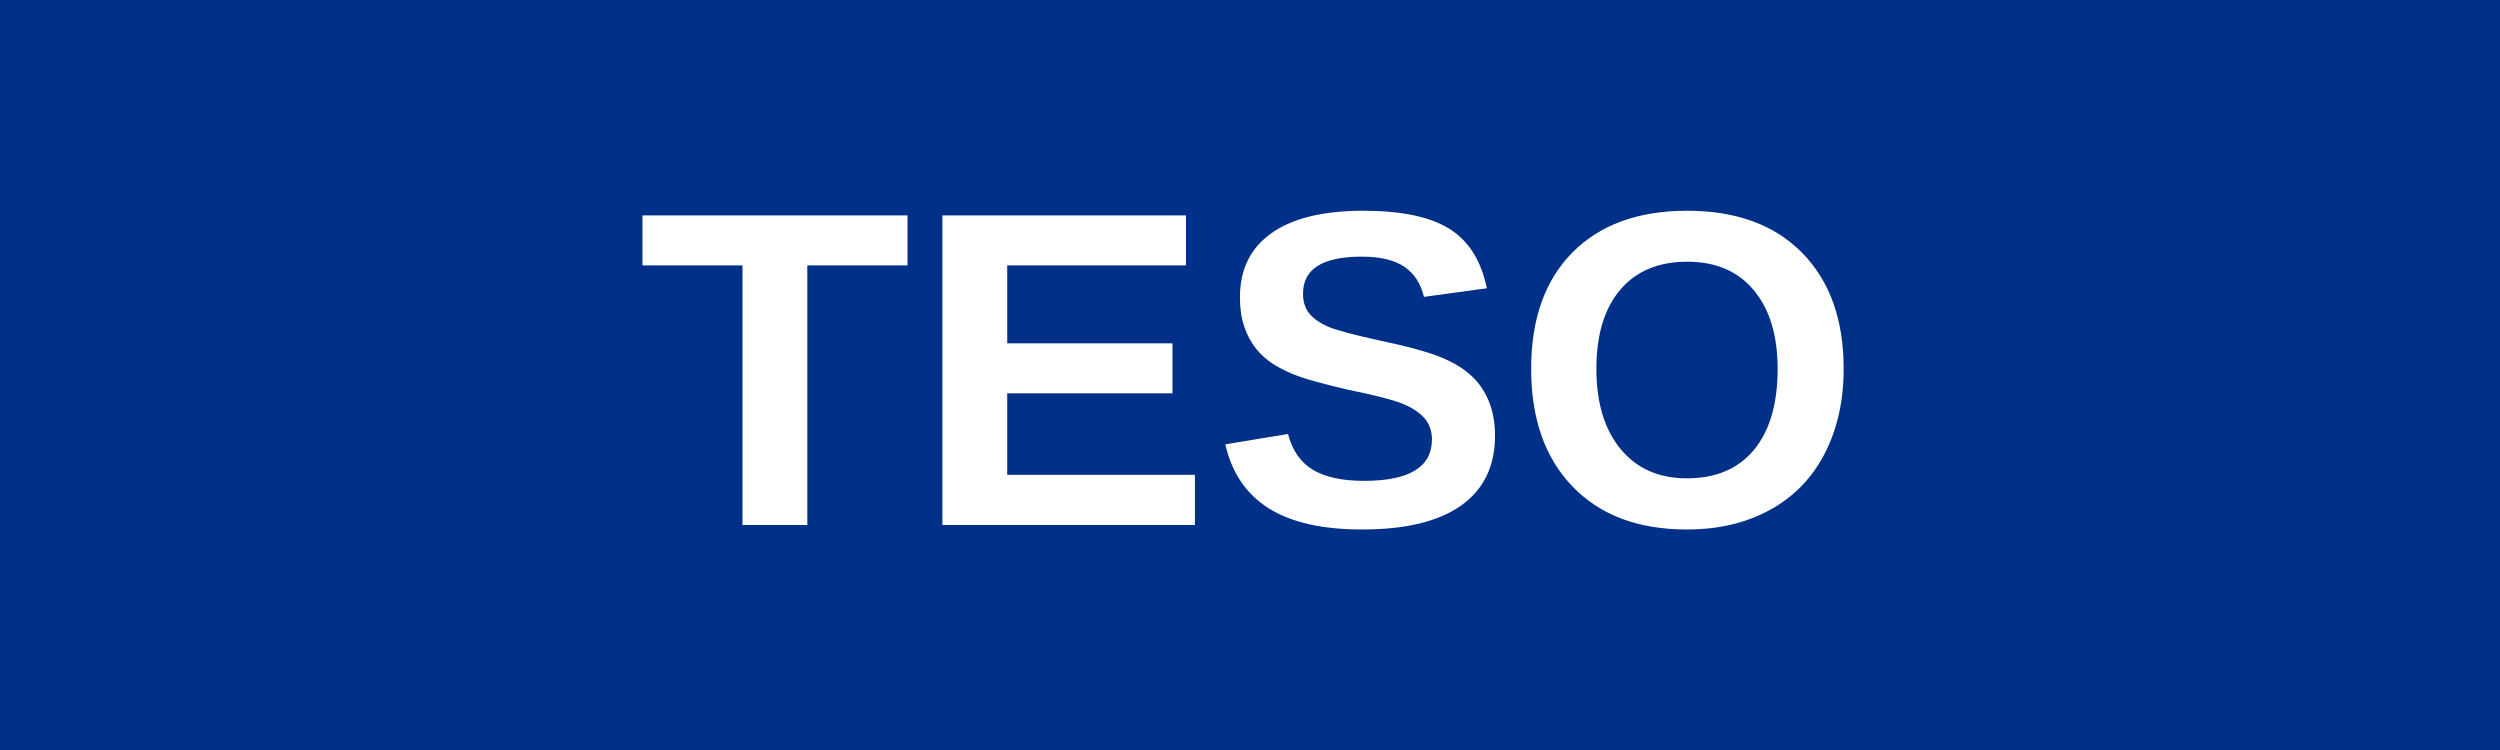
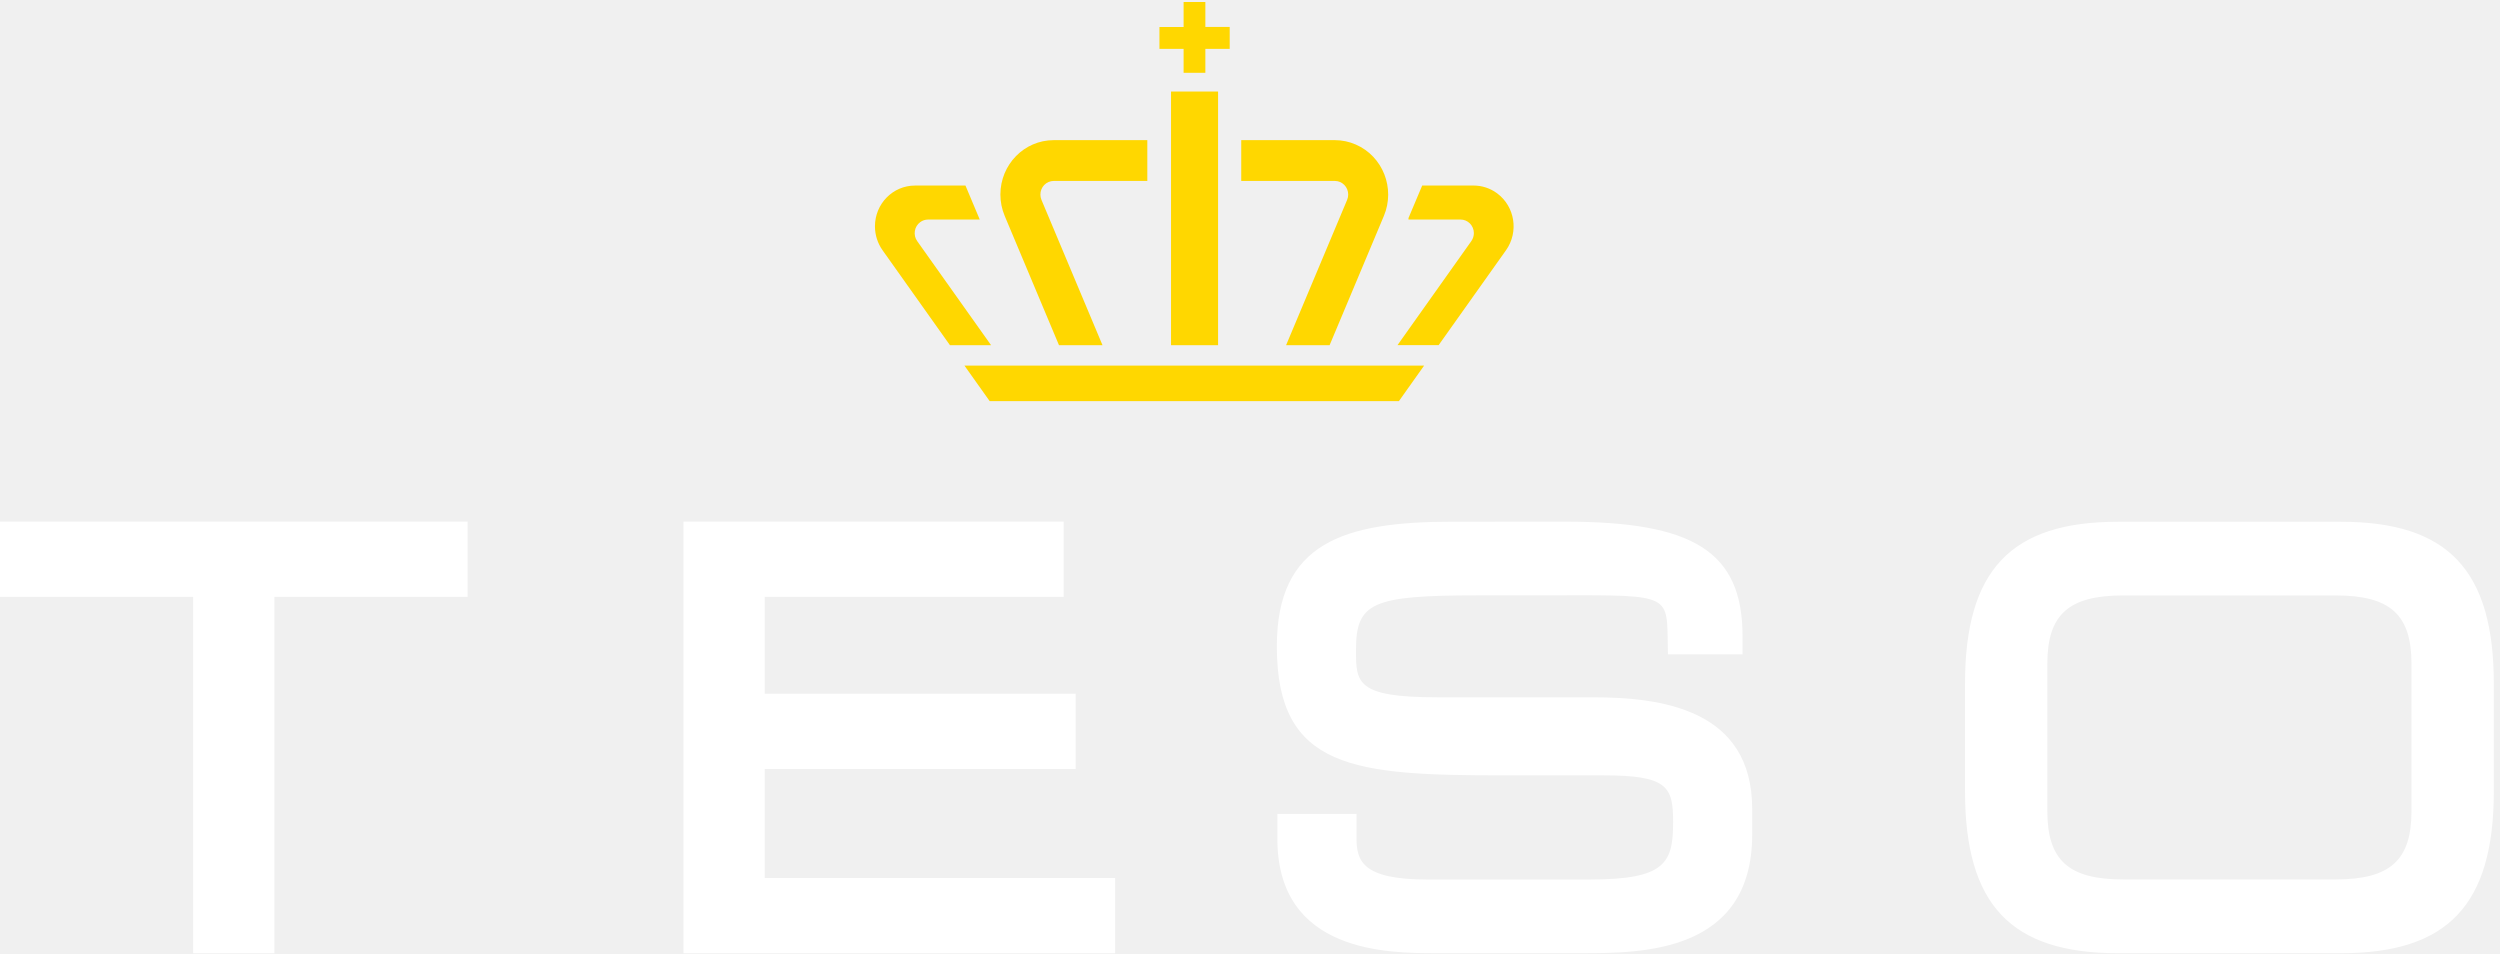
- <svg xmlns="http://www.w3.org/2000/svg" viewBox="0 0 200 60">
-   <rect width="200" height="60" fill="#003087" />
-   <text x="100" y="42" font-family="Arial, sans-serif" font-size="36" font-weight="bold" fill="white" text-anchor="middle">TESO</text>
+ <svg xmlns="http://www.w3.org/2000/svg" width="139" height="53">
+   <g fill="none" fill-rule="evenodd">
+     <path fill="#FFF" d="M25.179 29H0v4.185h10.738V53h4.519V33.185H26V29zM58.316 29H38v24h24v-4.182H42.519v-6.063h17.287v-4.183H42.519v-5.387h16.621V29zM80.743 29.008l6.271-.004c7.105 0 9.872 1.629 9.872 6.378v.999h-4.149l-.013-.826c-.046-2.674-.046-2.453-7.462-2.453h-3.092c-5.892 0-6.777.398-6.777 3.045 0 1.802 0 2.623 4.519 2.623h8.622c3.817 0 8.888.643 8.888 6.209v1.417c0 6.601-6.169 6.601-9.482 6.601h-8.087c-2.643 0-8.831 0-8.831-6.359v-1.382h4.4v1.321c0 1.269.294 2.324 3.925 2.324h9.04c4.217 0 4.638-.924 4.638-3.197 0-1.958-.301-2.594-3.867-2.594h-5.531c-8.301 0-12.635-.319-12.635-7.172 0-5.77 3.731-6.931 9.75-6.931zM117.76 29.01c-5.962 0-8.505 2.693-8.505 9.009v5.97c0 6.314 2.542 9.01 8.505 9.01h12.395c5.958 0 8.501-2.696 8.501-9.01v-5.97c0-6.316-2.543-9.009-8.501-9.009h-12.395zm-3.928 16.091V36.903c0-2.733 1.184-3.797 4.22-3.797h11.804c3.039 0 4.222 1.064 4.222 3.797v8.197c0 2.733-1.183 3.797-4.222 3.797h-11.804c-3.036.003-4.22-1.064-4.22-3.797z" />
+     <path d="M65.808 2.717v1.329h1.21V2.717h1.353V1.499h-1.353V.11h-1.21v1.39h-1.343v1.217h1.343zM53.622 20.326h25.56l-1.404 1.978H55.027l-1.405-1.978zm1.483-1.134h-2.288l-3.747-5.278c-.274-.387-.423-.853-.423-1.33 0-1.252.996-2.267 2.225-2.267h2.808l.794 1.89h-2.876c-.156 0-.308.051-.435.144-.332.245-.406.718-.166 1.056l4.108 5.787zm22.594 0l4.107-5.787c.092-.13.141-.284.141-.443 0-.418-.332-.756-.741-.756h-2.894v-.083l.762-1.807h2.858c.468 0 .925.151 1.304.43.996.735 1.218 2.153.498 3.167l-3.747 5.278h-2.288zm-6.192 0l3.393-8.078c.04-.094.06-.195.06-.298 0-.417-.332-.756-.741-.756H69.013V7.792h5.204c.401 0 .798.084 1.167.245 1.505.657 2.203 2.434 1.559 3.97l-3.017 7.185h-2.42zm-6.398 0V5.091h2.616V19.193h-2.616zm-9.247-7.186c-.158-.376-.24-.781-.24-1.19 0-1.67 1.328-3.024 2.966-3.024h5.203v2.268h-5.203c-.1 0-.2.021-.292.061-.377.164-.551.609-.39.993l3.393 8.078h-2.42l-3.017-7.185z" fill="gold" />
+   </g>
</svg>
